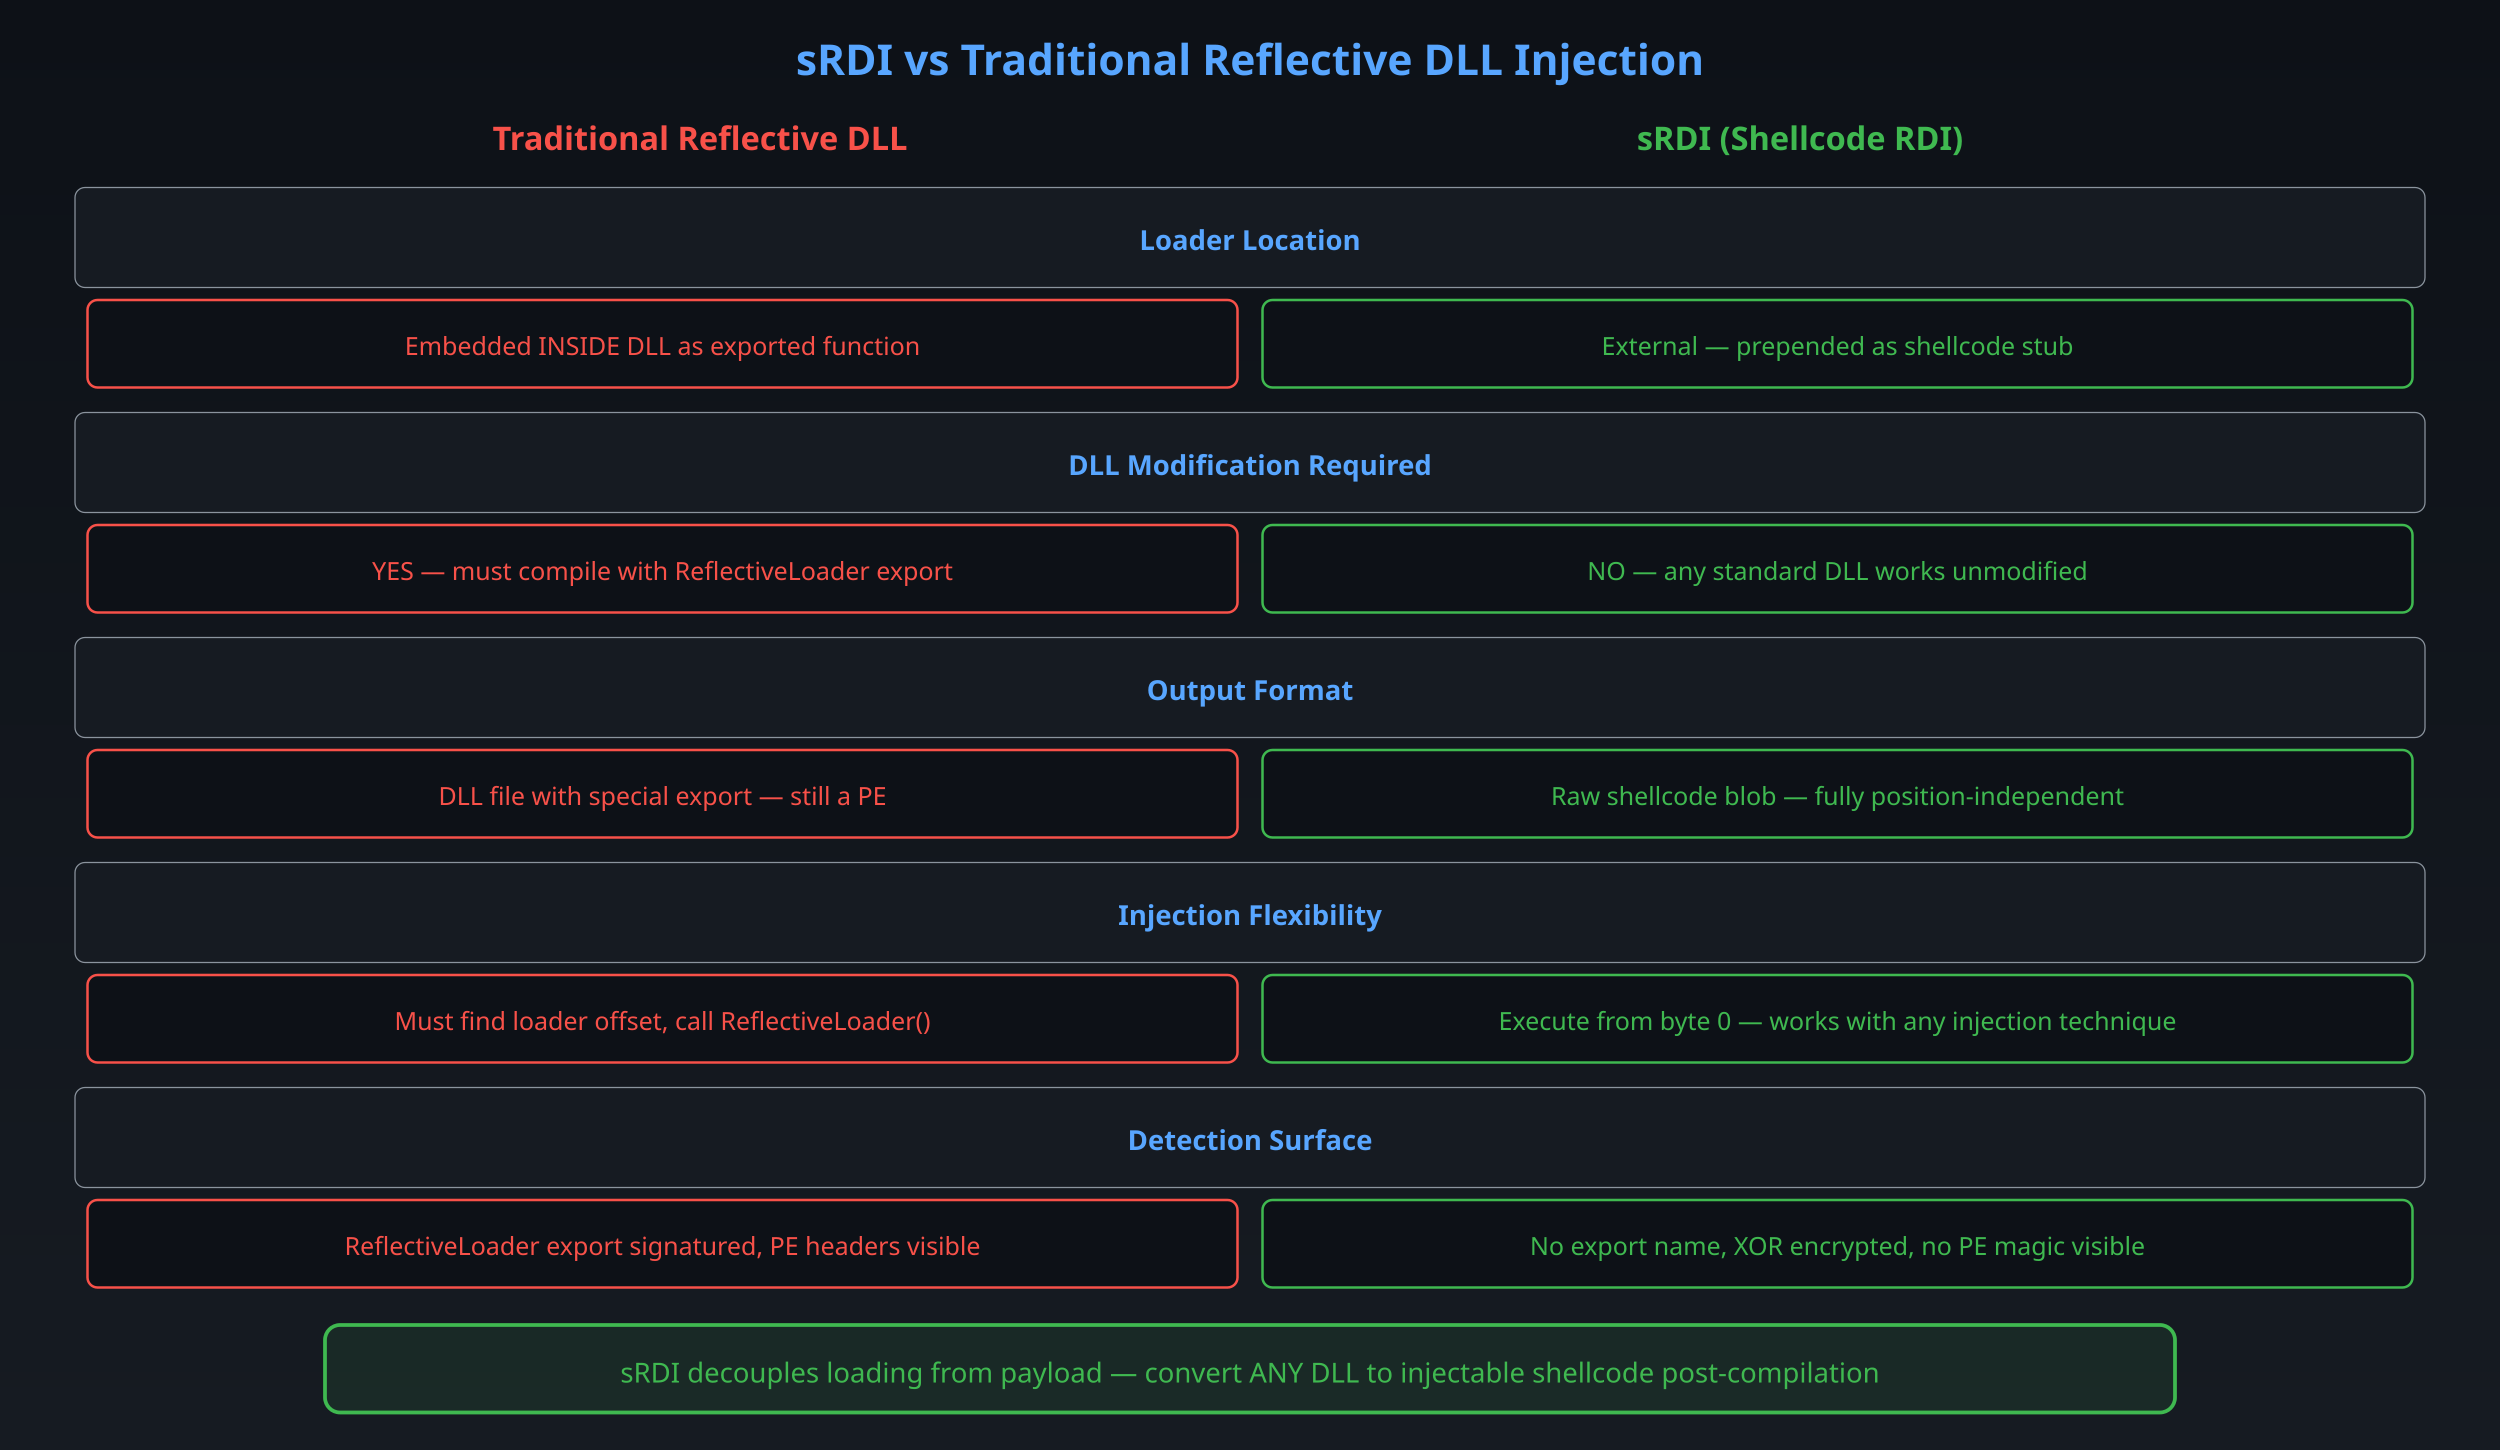
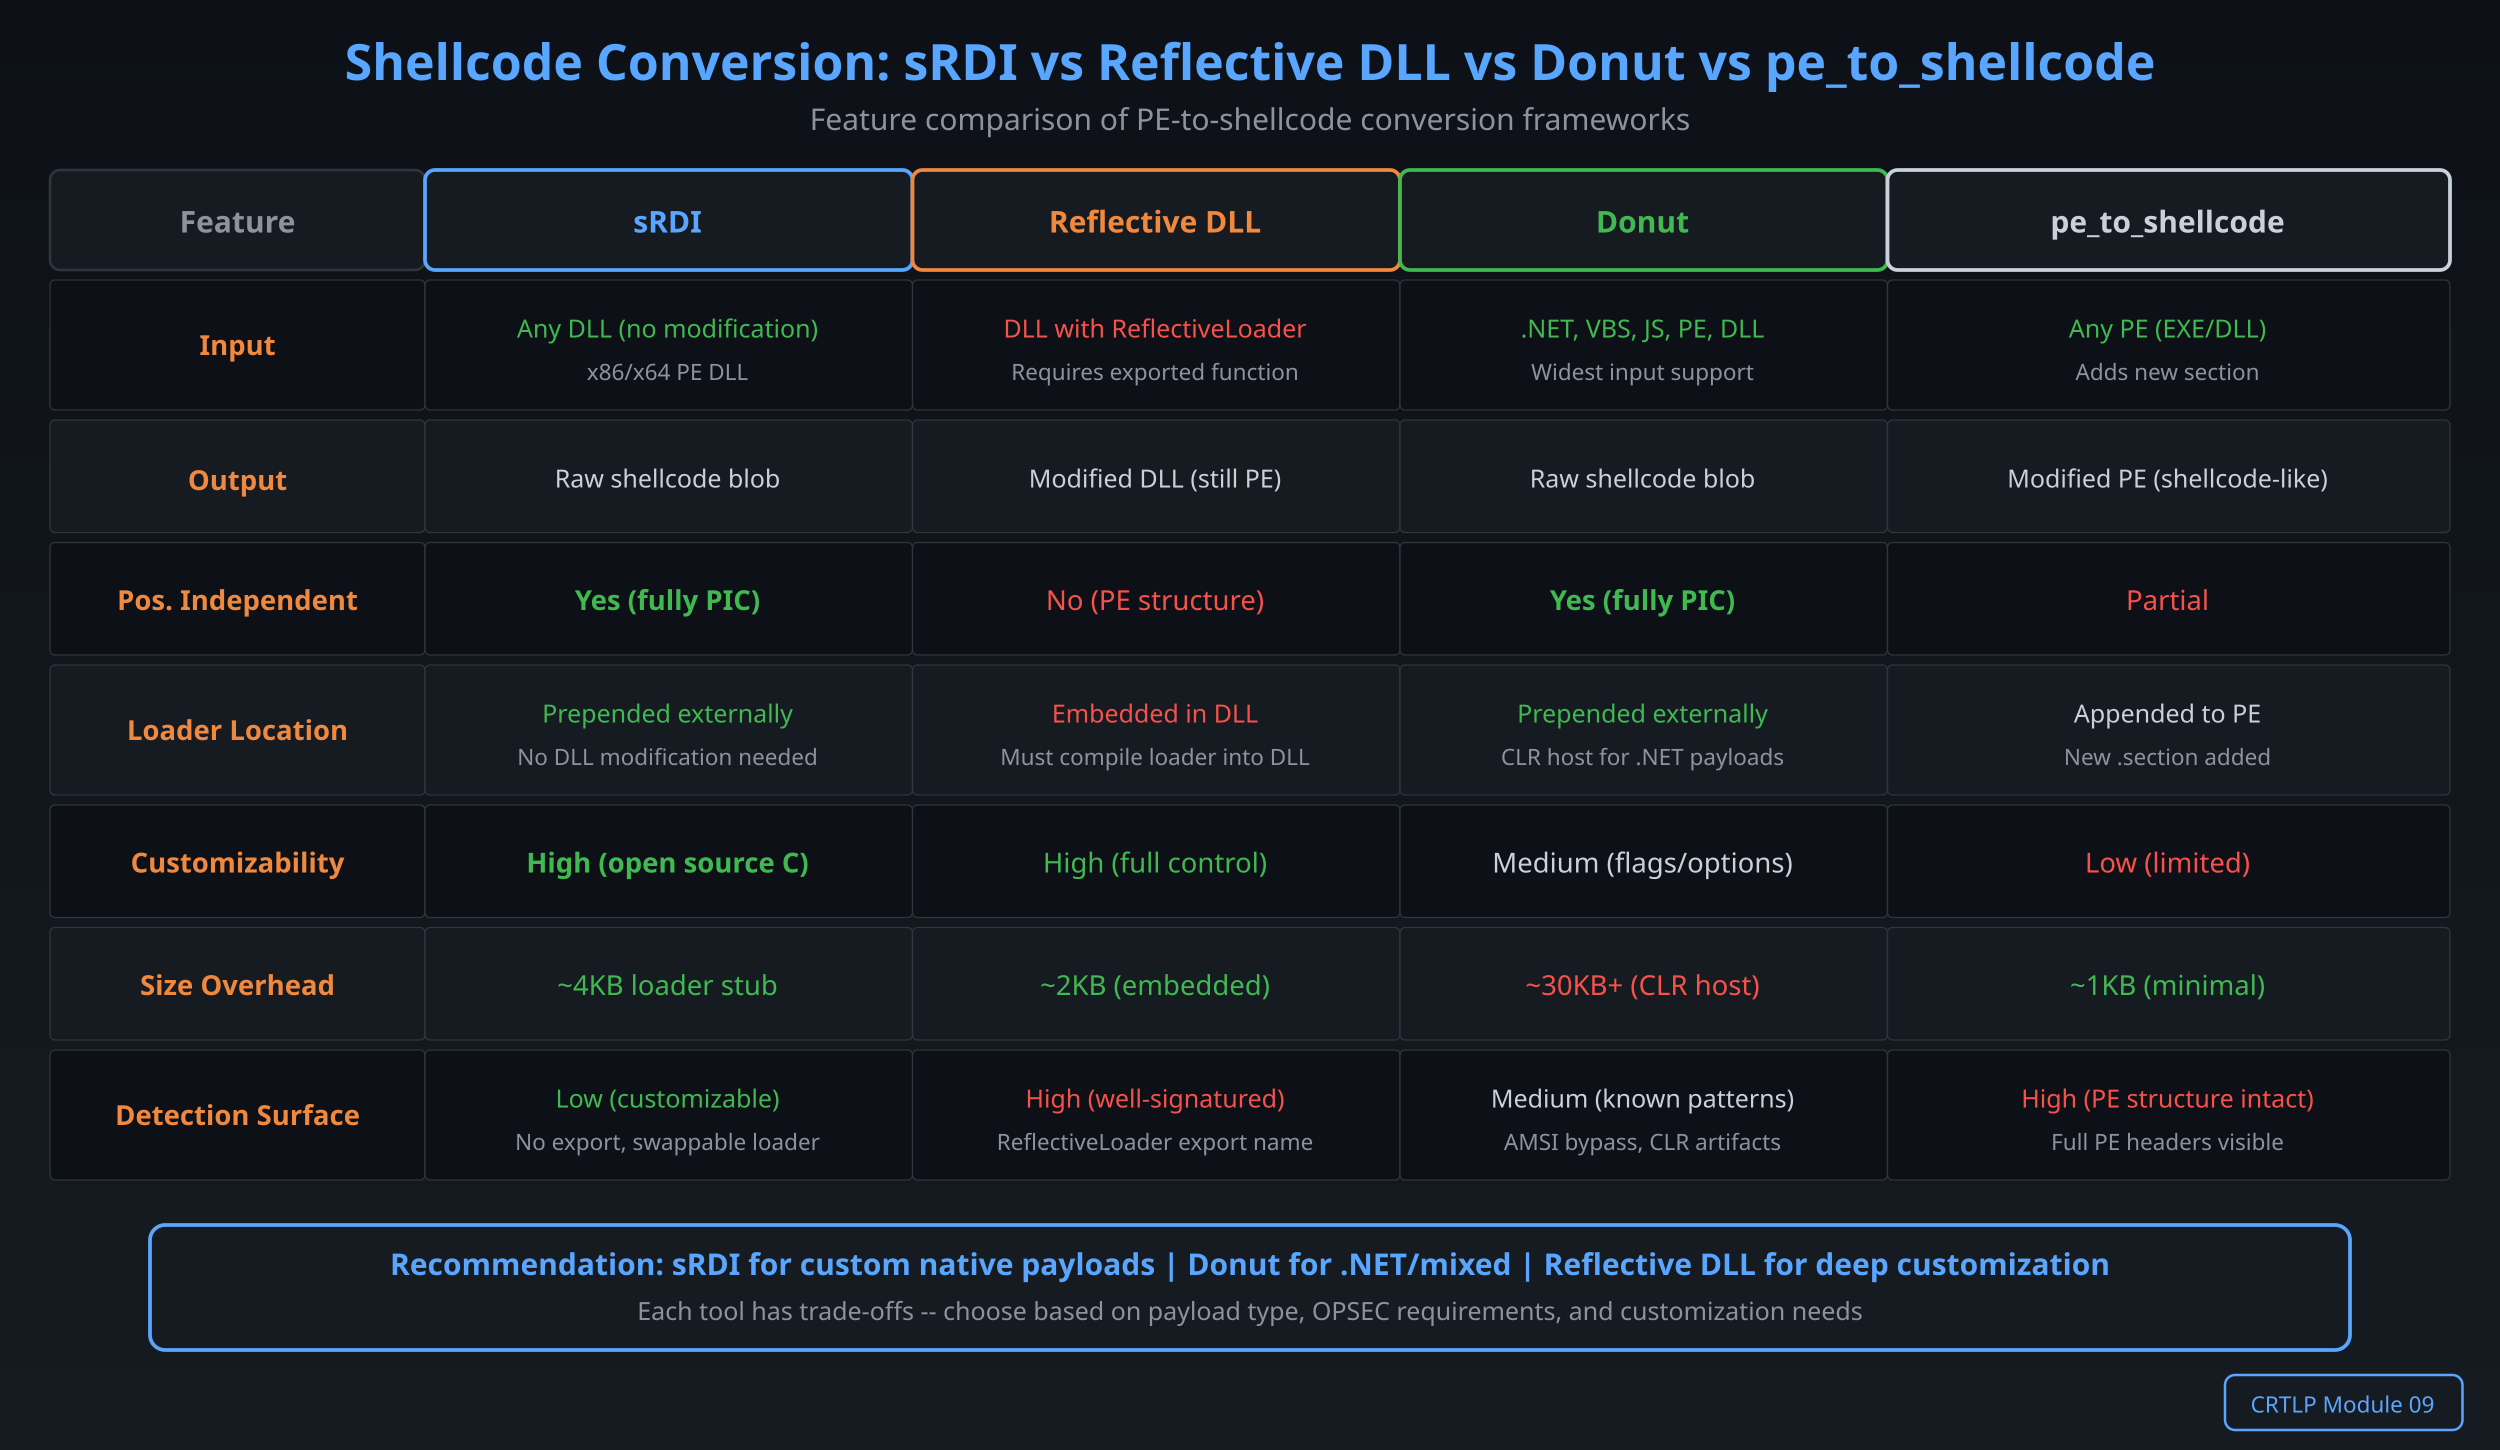
<svg xmlns="http://www.w3.org/2000/svg" viewBox="0 0 1000 580" font-family="'Segoe UI', Consolas, monospace">
  <defs>
    <linearGradient id="bg" x1="0" y1="0" x2="0" y2="1">
      <stop offset="0%" stop-color="#0d1117" />
      <stop offset="100%" stop-color="#161b22" />
    </linearGradient>
+     <marker id="ar" markerWidth="10" markerHeight="7" refX="9" refY="3.5" orient="auto">
+       <polygon points="0 0,10 3.5,0 7" fill="#f0883e" />
+     </marker>
  </defs>
  <rect width="1000" height="580" fill="url(#bg)" />
-   <text x="500" y="30" text-anchor="middle" fill="#58a6ff" font-size="17" font-weight="bold">sRDI vs Traditional Reflective DLL Injection</text>
-   <text x="280" y="60" text-anchor="middle" fill="#f85149" font-size="13" font-weight="bold">Traditional Reflective DLL</text>
-   <text x="720" y="60" text-anchor="middle" fill="#3fb950" font-size="13" font-weight="bold">sRDI (Shellcode RDI)</text>
-   <rect x="30" y="75" width="940" height="40" rx="4" fill="#161b22" stroke="#8b949e" stroke-width="0.5" />
-   <text x="500" y="100" text-anchor="middle" fill="#58a6ff" font-size="11" font-weight="bold">Loader Location</text>
-   <rect x="35" y="120" width="460" height="35" rx="4" fill="#0d1117" stroke="#f85149" stroke-width="1" />
-   <text x="265" y="142" text-anchor="middle" fill="#f85149" font-size="10">Embedded INSIDE DLL as exported function</text>
-   <rect x="505" y="120" width="460" height="35" rx="4" fill="#0d1117" stroke="#3fb950" stroke-width="1" />
-   <text x="735" y="142" text-anchor="middle" fill="#3fb950" font-size="10">External — prepended as shellcode stub</text>
-   <rect x="30" y="165" width="940" height="40" rx="4" fill="#161b22" stroke="#8b949e" stroke-width="0.5" />
-   <text x="500" y="190" text-anchor="middle" fill="#58a6ff" font-size="11" font-weight="bold">DLL Modification Required</text>
-   <rect x="35" y="210" width="460" height="35" rx="4" fill="#0d1117" stroke="#f85149" stroke-width="1" />
-   <text x="265" y="232" text-anchor="middle" fill="#f85149" font-size="10">YES — must compile with ReflectiveLoader export</text>
-   <rect x="505" y="210" width="460" height="35" rx="4" fill="#0d1117" stroke="#3fb950" stroke-width="1" />
-   <text x="735" y="232" text-anchor="middle" fill="#3fb950" font-size="10">NO — any standard DLL works unmodified</text>
-   <rect x="30" y="255" width="940" height="40" rx="4" fill="#161b22" stroke="#8b949e" stroke-width="0.5" />
-   <text x="500" y="280" text-anchor="middle" fill="#58a6ff" font-size="11" font-weight="bold">Output Format</text>
-   <rect x="35" y="300" width="460" height="35" rx="4" fill="#0d1117" stroke="#f85149" stroke-width="1" />
-   <text x="265" y="322" text-anchor="middle" fill="#f85149" font-size="10">DLL file with special export — still a PE</text>
-   <rect x="505" y="300" width="460" height="35" rx="4" fill="#0d1117" stroke="#3fb950" stroke-width="1" />
-   <text x="735" y="322" text-anchor="middle" fill="#3fb950" font-size="10">Raw shellcode blob — fully position-independent</text>
-   <rect x="30" y="345" width="940" height="40" rx="4" fill="#161b22" stroke="#8b949e" stroke-width="0.5" />
-   <text x="500" y="370" text-anchor="middle" fill="#58a6ff" font-size="11" font-weight="bold">Injection Flexibility</text>
-   <rect x="35" y="390" width="460" height="35" rx="4" fill="#0d1117" stroke="#f85149" stroke-width="1" />
-   <text x="265" y="412" text-anchor="middle" fill="#f85149" font-size="10">Must find loader offset, call ReflectiveLoader()</text>
-   <rect x="505" y="390" width="460" height="35" rx="4" fill="#0d1117" stroke="#3fb950" stroke-width="1" />
-   <text x="735" y="412" text-anchor="middle" fill="#3fb950" font-size="10">Execute from byte 0 — works with any injection technique</text>
-   <rect x="30" y="435" width="940" height="40" rx="4" fill="#161b22" stroke="#8b949e" stroke-width="0.5" />
-   <text x="500" y="460" text-anchor="middle" fill="#58a6ff" font-size="11" font-weight="bold">Detection Surface</text>
-   <rect x="35" y="480" width="460" height="35" rx="4" fill="#0d1117" stroke="#f85149" stroke-width="1" />
-   <text x="265" y="502" text-anchor="middle" fill="#f85149" font-size="10">ReflectiveLoader export signatured, PE headers visible</text>
-   <rect x="505" y="480" width="460" height="35" rx="4" fill="#0d1117" stroke="#3fb950" stroke-width="1" />
-   <text x="735" y="502" text-anchor="middle" fill="#3fb950" font-size="10">No export name, XOR encrypted, no PE magic visible</text>
-   <rect x="130" y="530" width="740" height="35" rx="6" fill="#3fb950" fill-opacity="0.1" stroke="#3fb950" stroke-width="1.5" />
-   <text x="500" y="553" text-anchor="middle" fill="#3fb950" font-size="11">sRDI decouples loading from payload — convert ANY DLL to injectable shellcode post-compilation</text>
+   <text x="500" y="32" text-anchor="middle" fill="#58a6ff" font-size="20" font-weight="bold">Shellcode Conversion: sRDI vs Reflective DLL vs Donut vs pe_to_shellcode</text>
+   <text x="500" y="52" text-anchor="middle" fill="#8b949e" font-size="12">Feature comparison of PE-to-shellcode conversion frameworks</text>
+   <rect x="20" y="68" width="150" height="40" rx="4" fill="#161b22" stroke="#30363d" stroke-width="1" />
+   <text x="95" y="93" text-anchor="middle" fill="#8b949e" font-size="12" font-weight="bold">Feature</text>
+   <rect x="170" y="68" width="195" height="40" rx="4" fill="#161b22" stroke="#58a6ff" stroke-width="1.5" />
+   <text x="267" y="93" text-anchor="middle" fill="#58a6ff" font-size="12" font-weight="bold">sRDI</text>
+   <rect x="365" y="68" width="195" height="40" rx="4" fill="#161b22" stroke="#f0883e" stroke-width="1.5" />
+   <text x="462" y="93" text-anchor="middle" fill="#f0883e" font-size="12" font-weight="bold">Reflective DLL</text>
+   <rect x="560" y="68" width="195" height="40" rx="4" fill="#161b22" stroke="#3fb950" stroke-width="1.5" />
+   <text x="657" y="93" text-anchor="middle" fill="#3fb950" font-size="12" font-weight="bold">Donut</text>
+   <rect x="755" y="68" width="225" height="40" rx="4" fill="#161b22" stroke="#c9d1d9" stroke-width="1.5" />
+   <text x="867" y="93" text-anchor="middle" fill="#c9d1d9" font-size="12" font-weight="bold">pe_to_shellcode</text>
+   <rect x="20" y="112" width="150" height="52" rx="2" fill="#0d1117" stroke="#30363d" stroke-width="0.5" />
+   <text x="95" y="142" text-anchor="middle" fill="#f0883e" font-size="11" font-weight="bold">Input</text>
+   <rect x="170" y="112" width="195" height="52" rx="2" fill="#0d1117" stroke="#30363d" stroke-width="0.5" />
+   <text x="267" y="135" text-anchor="middle" fill="#3fb950" font-size="10">Any DLL (no modification)</text>
+   <text x="267" y="152" text-anchor="middle" fill="#8b949e" font-size="9">x86/x64 PE DLL</text>
+   <rect x="365" y="112" width="195" height="52" rx="2" fill="#0d1117" stroke="#30363d" stroke-width="0.5" />
+   <text x="462" y="135" text-anchor="middle" fill="#f85149" font-size="10">DLL with ReflectiveLoader</text>
+   <text x="462" y="152" text-anchor="middle" fill="#8b949e" font-size="9">Requires exported function</text>
+   <rect x="560" y="112" width="195" height="52" rx="2" fill="#0d1117" stroke="#30363d" stroke-width="0.5" />
+   <text x="657" y="135" text-anchor="middle" fill="#3fb950" font-size="10">.NET, VBS, JS, PE, DLL</text>
+   <text x="657" y="152" text-anchor="middle" fill="#8b949e" font-size="9">Widest input support</text>
+   <rect x="755" y="112" width="225" height="52" rx="2" fill="#0d1117" stroke="#30363d" stroke-width="0.5" />
+   <text x="867" y="135" text-anchor="middle" fill="#3fb950" font-size="10">Any PE (EXE/DLL)</text>
+   <text x="867" y="152" text-anchor="middle" fill="#8b949e" font-size="9">Adds new section</text>
+   <rect x="20" y="168" width="150" height="45" rx="2" fill="#161b22" stroke="#30363d" stroke-width="0.5" />
+   <text x="95" y="196" text-anchor="middle" fill="#f0883e" font-size="11" font-weight="bold">Output</text>
+   <rect x="170" y="168" width="195" height="45" rx="2" fill="#161b22" stroke="#30363d" stroke-width="0.5" />
+   <text x="267" y="195" text-anchor="middle" fill="#c9d1d9" font-size="10">Raw shellcode blob</text>
+   <rect x="365" y="168" width="195" height="45" rx="2" fill="#161b22" stroke="#30363d" stroke-width="0.5" />
+   <text x="462" y="195" text-anchor="middle" fill="#c9d1d9" font-size="10">Modified DLL (still PE)</text>
+   <rect x="560" y="168" width="195" height="45" rx="2" fill="#161b22" stroke="#30363d" stroke-width="0.5" />
+   <text x="657" y="195" text-anchor="middle" fill="#c9d1d9" font-size="10">Raw shellcode blob</text>
+   <rect x="755" y="168" width="225" height="45" rx="2" fill="#161b22" stroke="#30363d" stroke-width="0.5" />
+   <text x="867" y="195" text-anchor="middle" fill="#c9d1d9" font-size="10">Modified PE (shellcode-like)</text>
+   <rect x="20" y="217" width="150" height="45" rx="2" fill="#0d1117" stroke="#30363d" stroke-width="0.5" />
+   <text x="95" y="244" text-anchor="middle" fill="#f0883e" font-size="11" font-weight="bold">Pos. Independent</text>
+   <rect x="170" y="217" width="195" height="45" rx="2" fill="#0d1117" stroke="#30363d" stroke-width="0.5" />
+   <text x="267" y="244" text-anchor="middle" fill="#3fb950" font-size="11" font-weight="bold">Yes (fully PIC)</text>
+   <rect x="365" y="217" width="195" height="45" rx="2" fill="#0d1117" stroke="#30363d" stroke-width="0.5" />
+   <text x="462" y="244" text-anchor="middle" fill="#f85149" font-size="11">No (PE structure)</text>
+   <rect x="560" y="217" width="195" height="45" rx="2" fill="#0d1117" stroke="#30363d" stroke-width="0.5" />
+   <text x="657" y="244" text-anchor="middle" fill="#3fb950" font-size="11" font-weight="bold">Yes (fully PIC)</text>
+   <rect x="755" y="217" width="225" height="45" rx="2" fill="#0d1117" stroke="#30363d" stroke-width="0.5" />
+   <text x="867" y="244" text-anchor="middle" fill="#f85149" font-size="11">Partial</text>
+   <rect x="20" y="266" width="150" height="52" rx="2" fill="#161b22" stroke="#30363d" stroke-width="0.5" />
+   <text x="95" y="296" text-anchor="middle" fill="#f0883e" font-size="11" font-weight="bold">Loader Location</text>
+   <rect x="170" y="266" width="195" height="52" rx="2" fill="#161b22" stroke="#30363d" stroke-width="0.5" />
+   <text x="267" y="289" text-anchor="middle" fill="#3fb950" font-size="10">Prepended externally</text>
+   <text x="267" y="306" text-anchor="middle" fill="#8b949e" font-size="9">No DLL modification needed</text>
+   <rect x="365" y="266" width="195" height="52" rx="2" fill="#161b22" stroke="#30363d" stroke-width="0.5" />
+   <text x="462" y="289" text-anchor="middle" fill="#f85149" font-size="10">Embedded in DLL</text>
+   <text x="462" y="306" text-anchor="middle" fill="#8b949e" font-size="9">Must compile loader into DLL</text>
+   <rect x="560" y="266" width="195" height="52" rx="2" fill="#161b22" stroke="#30363d" stroke-width="0.5" />
+   <text x="657" y="289" text-anchor="middle" fill="#3fb950" font-size="10">Prepended externally</text>
+   <text x="657" y="306" text-anchor="middle" fill="#8b949e" font-size="9">CLR host for .NET payloads</text>
+   <rect x="755" y="266" width="225" height="52" rx="2" fill="#161b22" stroke="#30363d" stroke-width="0.5" />
+   <text x="867" y="289" text-anchor="middle" fill="#c9d1d9" font-size="10">Appended to PE</text>
+   <text x="867" y="306" text-anchor="middle" fill="#8b949e" font-size="9">New .section added</text>
+   <rect x="20" y="322" width="150" height="45" rx="2" fill="#0d1117" stroke="#30363d" stroke-width="0.5" />
+   <text x="95" y="349" text-anchor="middle" fill="#f0883e" font-size="11" font-weight="bold">Customizability</text>
+   <rect x="170" y="322" width="195" height="45" rx="2" fill="#0d1117" stroke="#30363d" stroke-width="0.5" />
+   <text x="267" y="349" text-anchor="middle" fill="#3fb950" font-size="11" font-weight="bold">High (open source C)</text>
+   <rect x="365" y="322" width="195" height="45" rx="2" fill="#0d1117" stroke="#30363d" stroke-width="0.5" />
+   <text x="462" y="349" text-anchor="middle" fill="#3fb950" font-size="11">High (full control)</text>
+   <rect x="560" y="322" width="195" height="45" rx="2" fill="#0d1117" stroke="#30363d" stroke-width="0.5" />
+   <text x="657" y="349" text-anchor="middle" fill="#c9d1d9" font-size="11">Medium (flags/options)</text>
+   <rect x="755" y="322" width="225" height="45" rx="2" fill="#0d1117" stroke="#30363d" stroke-width="0.5" />
+   <text x="867" y="349" text-anchor="middle" fill="#f85149" font-size="11">Low (limited)</text>
+   <rect x="20" y="371" width="150" height="45" rx="2" fill="#161b22" stroke="#30363d" stroke-width="0.5" />
+   <text x="95" y="398" text-anchor="middle" fill="#f0883e" font-size="11" font-weight="bold">Size Overhead</text>
+   <rect x="170" y="371" width="195" height="45" rx="2" fill="#161b22" stroke="#30363d" stroke-width="0.5" />
+   <text x="267" y="398" text-anchor="middle" fill="#3fb950" font-size="11">~4KB loader stub</text>
+   <rect x="365" y="371" width="195" height="45" rx="2" fill="#161b22" stroke="#30363d" stroke-width="0.5" />
+   <text x="462" y="398" text-anchor="middle" fill="#3fb950" font-size="11">~2KB (embedded)</text>
+   <rect x="560" y="371" width="195" height="45" rx="2" fill="#161b22" stroke="#30363d" stroke-width="0.5" />
+   <text x="657" y="398" text-anchor="middle" fill="#f85149" font-size="11">~30KB+ (CLR host)</text>
+   <rect x="755" y="371" width="225" height="45" rx="2" fill="#161b22" stroke="#30363d" stroke-width="0.5" />
+   <text x="867" y="398" text-anchor="middle" fill="#3fb950" font-size="11">~1KB (minimal)</text>
+   <rect x="20" y="420" width="150" height="52" rx="2" fill="#0d1117" stroke="#30363d" stroke-width="0.5" />
+   <text x="95" y="450" text-anchor="middle" fill="#f0883e" font-size="11" font-weight="bold">Detection Surface</text>
+   <rect x="170" y="420" width="195" height="52" rx="2" fill="#0d1117" stroke="#30363d" stroke-width="0.5" />
+   <text x="267" y="443" text-anchor="middle" fill="#3fb950" font-size="10">Low (customizable)</text>
+   <text x="267" y="460" text-anchor="middle" fill="#8b949e" font-size="9">No export, swappable loader</text>
+   <rect x="365" y="420" width="195" height="52" rx="2" fill="#0d1117" stroke="#30363d" stroke-width="0.5" />
+   <text x="462" y="443" text-anchor="middle" fill="#f85149" font-size="10">High (well-signatured)</text>
+   <text x="462" y="460" text-anchor="middle" fill="#8b949e" font-size="9">ReflectiveLoader export name</text>
+   <rect x="560" y="420" width="195" height="52" rx="2" fill="#0d1117" stroke="#30363d" stroke-width="0.5" />
+   <text x="657" y="443" text-anchor="middle" fill="#c9d1d9" font-size="10">Medium (known patterns)</text>
+   <text x="657" y="460" text-anchor="middle" fill="#8b949e" font-size="9">AMSI bypass, CLR artifacts</text>
+   <rect x="755" y="420" width="225" height="52" rx="2" fill="#0d1117" stroke="#30363d" stroke-width="0.5" />
+   <text x="867" y="443" text-anchor="middle" fill="#f85149" font-size="10">High (PE structure intact)</text>
+   <text x="867" y="460" text-anchor="middle" fill="#8b949e" font-size="9">Full PE headers visible</text>
+   <rect x="60" y="490" width="880" height="50" rx="6" fill="#161b22" stroke="#58a6ff" stroke-width="1.5" />
+   <text x="500" y="510" text-anchor="middle" fill="#58a6ff" font-size="12" font-weight="bold">Recommendation: sRDI for custom native payloads | Donut for .NET/mixed | Reflective DLL for deep customization</text>
+   <text x="500" y="528" text-anchor="middle" fill="#8b949e" font-size="10">Each tool has trade-offs -- choose based on payload type, OPSEC requirements, and customization needs</text>
+   <rect x="890" y="550" width="95" height="22" rx="4" fill="#161b22" stroke="#58a6ff" stroke-width="1" />
+   <text x="937" y="565" text-anchor="middle" fill="#58a6ff" font-size="9">CRTLP Module 09</text>
</svg>
